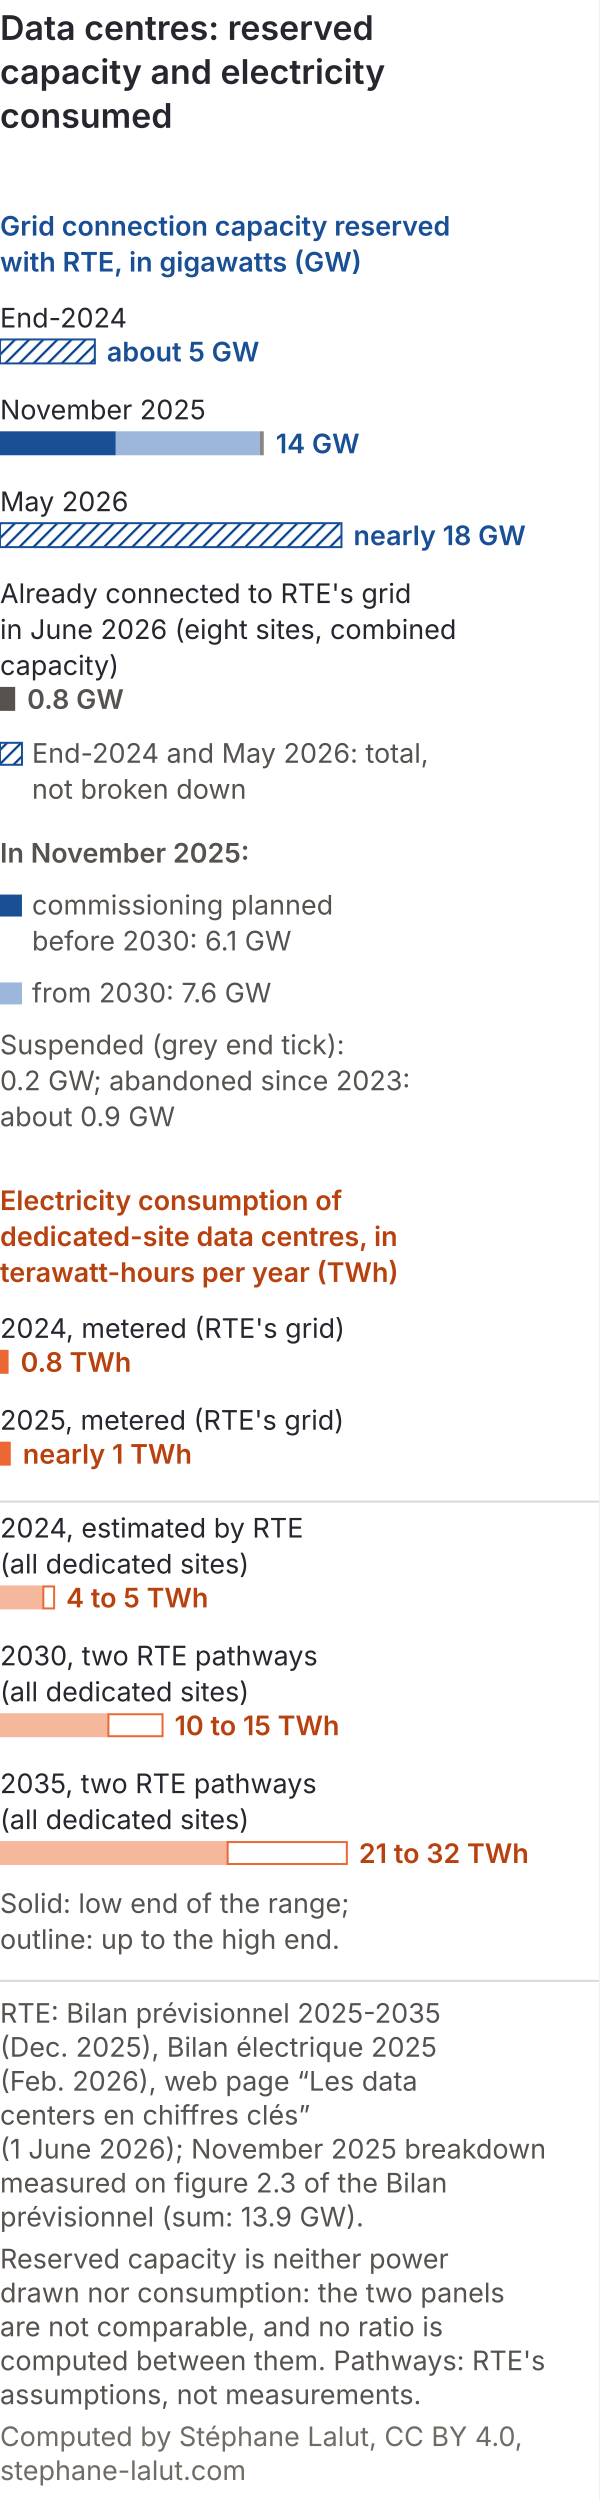
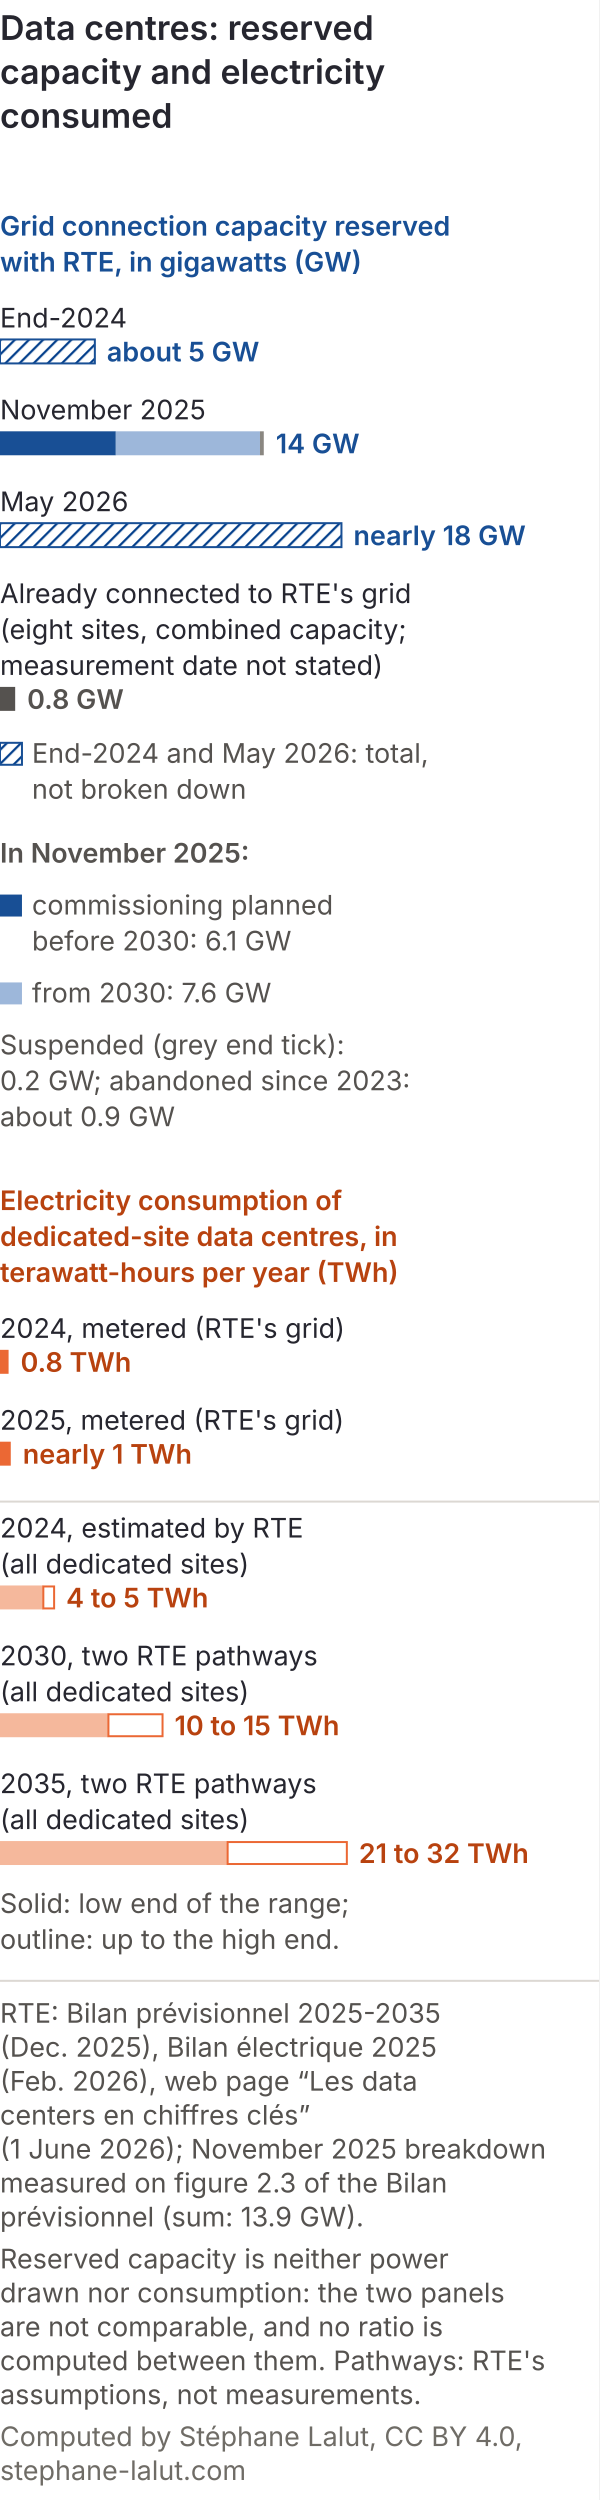
<svg xmlns="http://www.w3.org/2000/svg" viewBox="0 0 300 1252" role="img" font-variant-numeric="tabular-nums" aria-labelledby="dtcm-t dtcm-d" font-family="Inter, 'Helvetica Neue', Arial, sans-serif">
  <rect width="300" height="1252" fill="#ffffff" />
  <text x="0" y="20" font-size="17" font-weight="600" fill="#26262f">Data centres: reserved</text>
  <text x="0" y="42" font-size="17" font-weight="600" fill="#26262f">capacity and electricity</text>
  <text x="0" y="64" font-size="17" font-weight="600" fill="#26262f">consumed</text>
  <defs>
    <pattern id="dtcm-hach" width="5" height="5" patternUnits="userSpaceOnUse" patternTransform="rotate(45)">
      <rect width="5" height="5" fill="#ffffff" />
      <line x1="0" y1="0" x2="0" y2="5" stroke="#184f95" stroke-width="2.4" />
    </pattern>
  </defs>
  <text x="0" y="118" font-size="13.5" font-weight="600" fill="#184f95">Grid connection capacity reserved</text>
  <text x="0" y="136" font-size="13.5" font-weight="600" fill="#184f95">with RTE, in gigawatts (GW)</text>
  <text x="0" y="164" font-size="13.5" fill="#26262f">End-2024</text>
  <rect x="0.0" y="170.0" width="47.5" height="12" fill="url(#dtcm-hach)" stroke="#184f95" stroke-width="1" />
  <text x="53.5" y="181" font-size="13.5" font-weight="600" fill="#184f95">about 5 GW</text>
  <text x="0" y="210" font-size="13.5" fill="#26262f">November 2025</text>
  <rect x="0.0" y="216.0" width="58.0" height="12" fill="#184f95" />
  <rect x="58.0" y="216.0" width="72.2" height="12" fill="#9db7da" />
  <rect x="130.2" y="216.0" width="1.9" height="12" fill="#8a8781" />
  <text x="138.1" y="227" font-size="13.5" font-weight="600" fill="#184f95">14 GW</text>
  <text x="0" y="256" font-size="13.5" fill="#26262f">May 2026</text>
  <rect x="0.0" y="262.0" width="171.0" height="12" fill="url(#dtcm-hach)" stroke="#184f95" stroke-width="1" />
  <text x="177.0" y="273" font-size="13.5" font-weight="600" fill="#184f95">nearly 18 GW</text>
  <text x="0" y="302" font-size="13.5" fill="#26262f">Already connected to RTE's grid</text>
-   <text x="0" y="320" font-size="13.5" fill="#26262f">in June 2026 (eight sites, combined</text>
-   <text x="0" y="338" font-size="13.5" fill="#26262f">capacity)</text>
+   <text x="0" y="320" font-size="13.5" fill="#26262f">(eight sites, combined capacity;</text>
+   <text x="0" y="338" font-size="13.5" fill="#26262f">measurement date not stated)</text>
  <rect x="0.0" y="344.0" width="7.6" height="12" fill="#55524f" />
  <text x="13.6" y="355" font-size="13.5" font-weight="600" fill="#55524f">0.8 GW</text>
  <rect x="0" y="372" width="11" height="11" fill="url(#dtcm-hach)" stroke="#184f95" stroke-width="1" />
  <text x="16" y="382" font-size="13.5" fill="#55524f">End-2024 and May 2026: total,</text>
  <text x="16" y="400" font-size="13.5" fill="#55524f">not broken down</text>
  <text x="0" y="432" font-size="13.5" font-weight="600" fill="#55524f">In November 2025:</text>
  <rect x="0" y="448" width="11" height="11" fill="#184f95" />
  <text x="16" y="458" font-size="13.5" fill="#55524f">commissioning planned</text>
  <text x="16" y="476" font-size="13.5" fill="#55524f">before 2030: 6.1 GW</text>
  <rect x="0" y="492" width="11" height="11" fill="#9db7da" />
  <text x="16" y="502" font-size="13.5" fill="#55524f">from 2030: 7.6 GW</text>
  <text x="0" y="528" font-size="13.5" fill="#55524f">Suspended (grey end tick):</text>
  <text x="0" y="546" font-size="13.5" fill="#55524f">0.2 GW; abandoned since 2023:</text>
  <text x="0" y="564" font-size="13.5" fill="#55524f">about 0.9 GW</text>
  <text x="0" y="606" font-size="13.5" font-weight="600" fill="#b8420f">Electricity consumption of</text>
  <text x="0" y="624" font-size="13.5" font-weight="600" fill="#b8420f">dedicated-site data centres, in</text>
  <text x="0" y="642" font-size="13.5" font-weight="600" fill="#b8420f">terawatt-hours per year (TWh)</text>
  <text x="0" y="670" font-size="13.5" fill="#26262f">2024, metered (RTE's grid)</text>
  <rect x="0.0" y="676.0" width="4.3" height="12" fill="#eb6834" />
  <text x="10.3" y="687" font-size="13.5" font-weight="600" fill="#b8420f">0.8 TWh</text>
  <text x="0" y="716" font-size="13.5" fill="#26262f">2025, metered (RTE's grid)</text>
  <rect x="0.0" y="722.0" width="5.4" height="12" fill="#eb6834" />
  <text x="11.4" y="733" font-size="13.5" font-weight="600" fill="#b8420f">nearly 1 TWh</text>
  <line x1="0" y1="752" x2="300" y2="752" stroke="#dcd8d3" />
  <text x="0" y="770" font-size="13.5" fill="#26262f">2024, estimated by RTE</text>
  <text x="0" y="788" font-size="13.5" fill="#26262f">(all dedicated sites)</text>
  <rect x="0.0" y="794.0" width="21.7" height="12" fill="#f5b89c" />
  <rect x="21.7" y="794.5" width="5.4" height="11" fill="#ffffff" stroke="#eb6834" stroke-width="1" />
  <text x="33.1" y="805" font-size="13.5" font-weight="600" fill="#b8420f">4 to 5 TWh</text>
  <text x="0" y="834" font-size="13.5" fill="#26262f">2030, two RTE pathways</text>
  <text x="0" y="852" font-size="13.5" fill="#26262f">(all dedicated sites)</text>
  <rect x="0.0" y="858.0" width="54.3" height="12" fill="#f5b89c" />
  <rect x="54.3" y="858.5" width="27.1" height="11" fill="#ffffff" stroke="#eb6834" stroke-width="1" />
  <text x="87.4" y="869" font-size="13.5" font-weight="600" fill="#b8420f">10 to 15 TWh</text>
  <text x="0" y="898" font-size="13.5" fill="#26262f">2035, two RTE pathways</text>
  <text x="0" y="916" font-size="13.5" fill="#26262f">(all dedicated sites)</text>
  <rect x="0.0" y="922.0" width="114.0" height="12" fill="#f5b89c" />
  <rect x="114.0" y="922.5" width="59.7" height="11" fill="#ffffff" stroke="#eb6834" stroke-width="1" />
  <text x="179.7" y="933" font-size="13.5" font-weight="600" fill="#b8420f">21 to 32 TWh</text>
  <text x="0" y="958" font-size="13.5" fill="#55524f">Solid: low end of the range;</text>
  <text x="0" y="976" font-size="13.5" fill="#55524f">outline: up to the high end.</text>
  <line x1="0" y1="992.0" x2="300" y2="992.0" stroke="#dcd8d3" />
  <text class="pied-source" x="0" y="1013.0" font-size="13.5" fill="#55524f">RTE: Bilan prévisionnel 2025-2035</text>
  <text class="pied-source" x="0" y="1030.0" font-size="13.5" fill="#55524f">(Dec. 2025), Bilan électrique 2025</text>
  <text class="pied-source" x="0" y="1047.0" font-size="13.5" fill="#55524f">(Feb. 2026), web page “Les data</text>
  <text class="pied-source" x="0" y="1064.0" font-size="13.5" fill="#55524f">centers en chiffres clés”</text>
  <text class="pied-source" x="0" y="1081.0" font-size="13.5" fill="#55524f">(1 June 2026); November 2025 breakdown</text>
  <text class="pied-source" x="0" y="1098.0" font-size="13.5" fill="#55524f">measured on figure 2.3 of the Bilan</text>
  <text class="pied-source" x="0" y="1115.0" font-size="13.5" fill="#55524f">prévisionnel (sum: 13.9 GW).</text>
  <text class="pied-note" x="0" y="1136.0" font-size="13.5" fill="#55524f">Reserved capacity is neither power</text>
  <text class="pied-note" x="0" y="1153.0" font-size="13.5" fill="#55524f">drawn nor consumption: the two panels</text>
  <text class="pied-note" x="0" y="1170.0" font-size="13.5" fill="#55524f">are not comparable, and no ratio is</text>
  <text class="pied-note" x="0" y="1187.0" font-size="13.5" fill="#55524f">computed between them. Pathways: RTE's</text>
  <text class="pied-note" x="0" y="1204.0" font-size="13.5" fill="#55524f">assumptions, not measurements.</text>
  <text class="pied-licence" x="0" y="1225.0" font-size="13.5" fill="#6f6c66">Computed by Stéphane Lalut, CC BY 4.0,</text>
  <text class="pied-licence" x="0" y="1242.0" font-size="13.5" fill="#6f6c66">stephane-lalut.com</text>
</svg>
